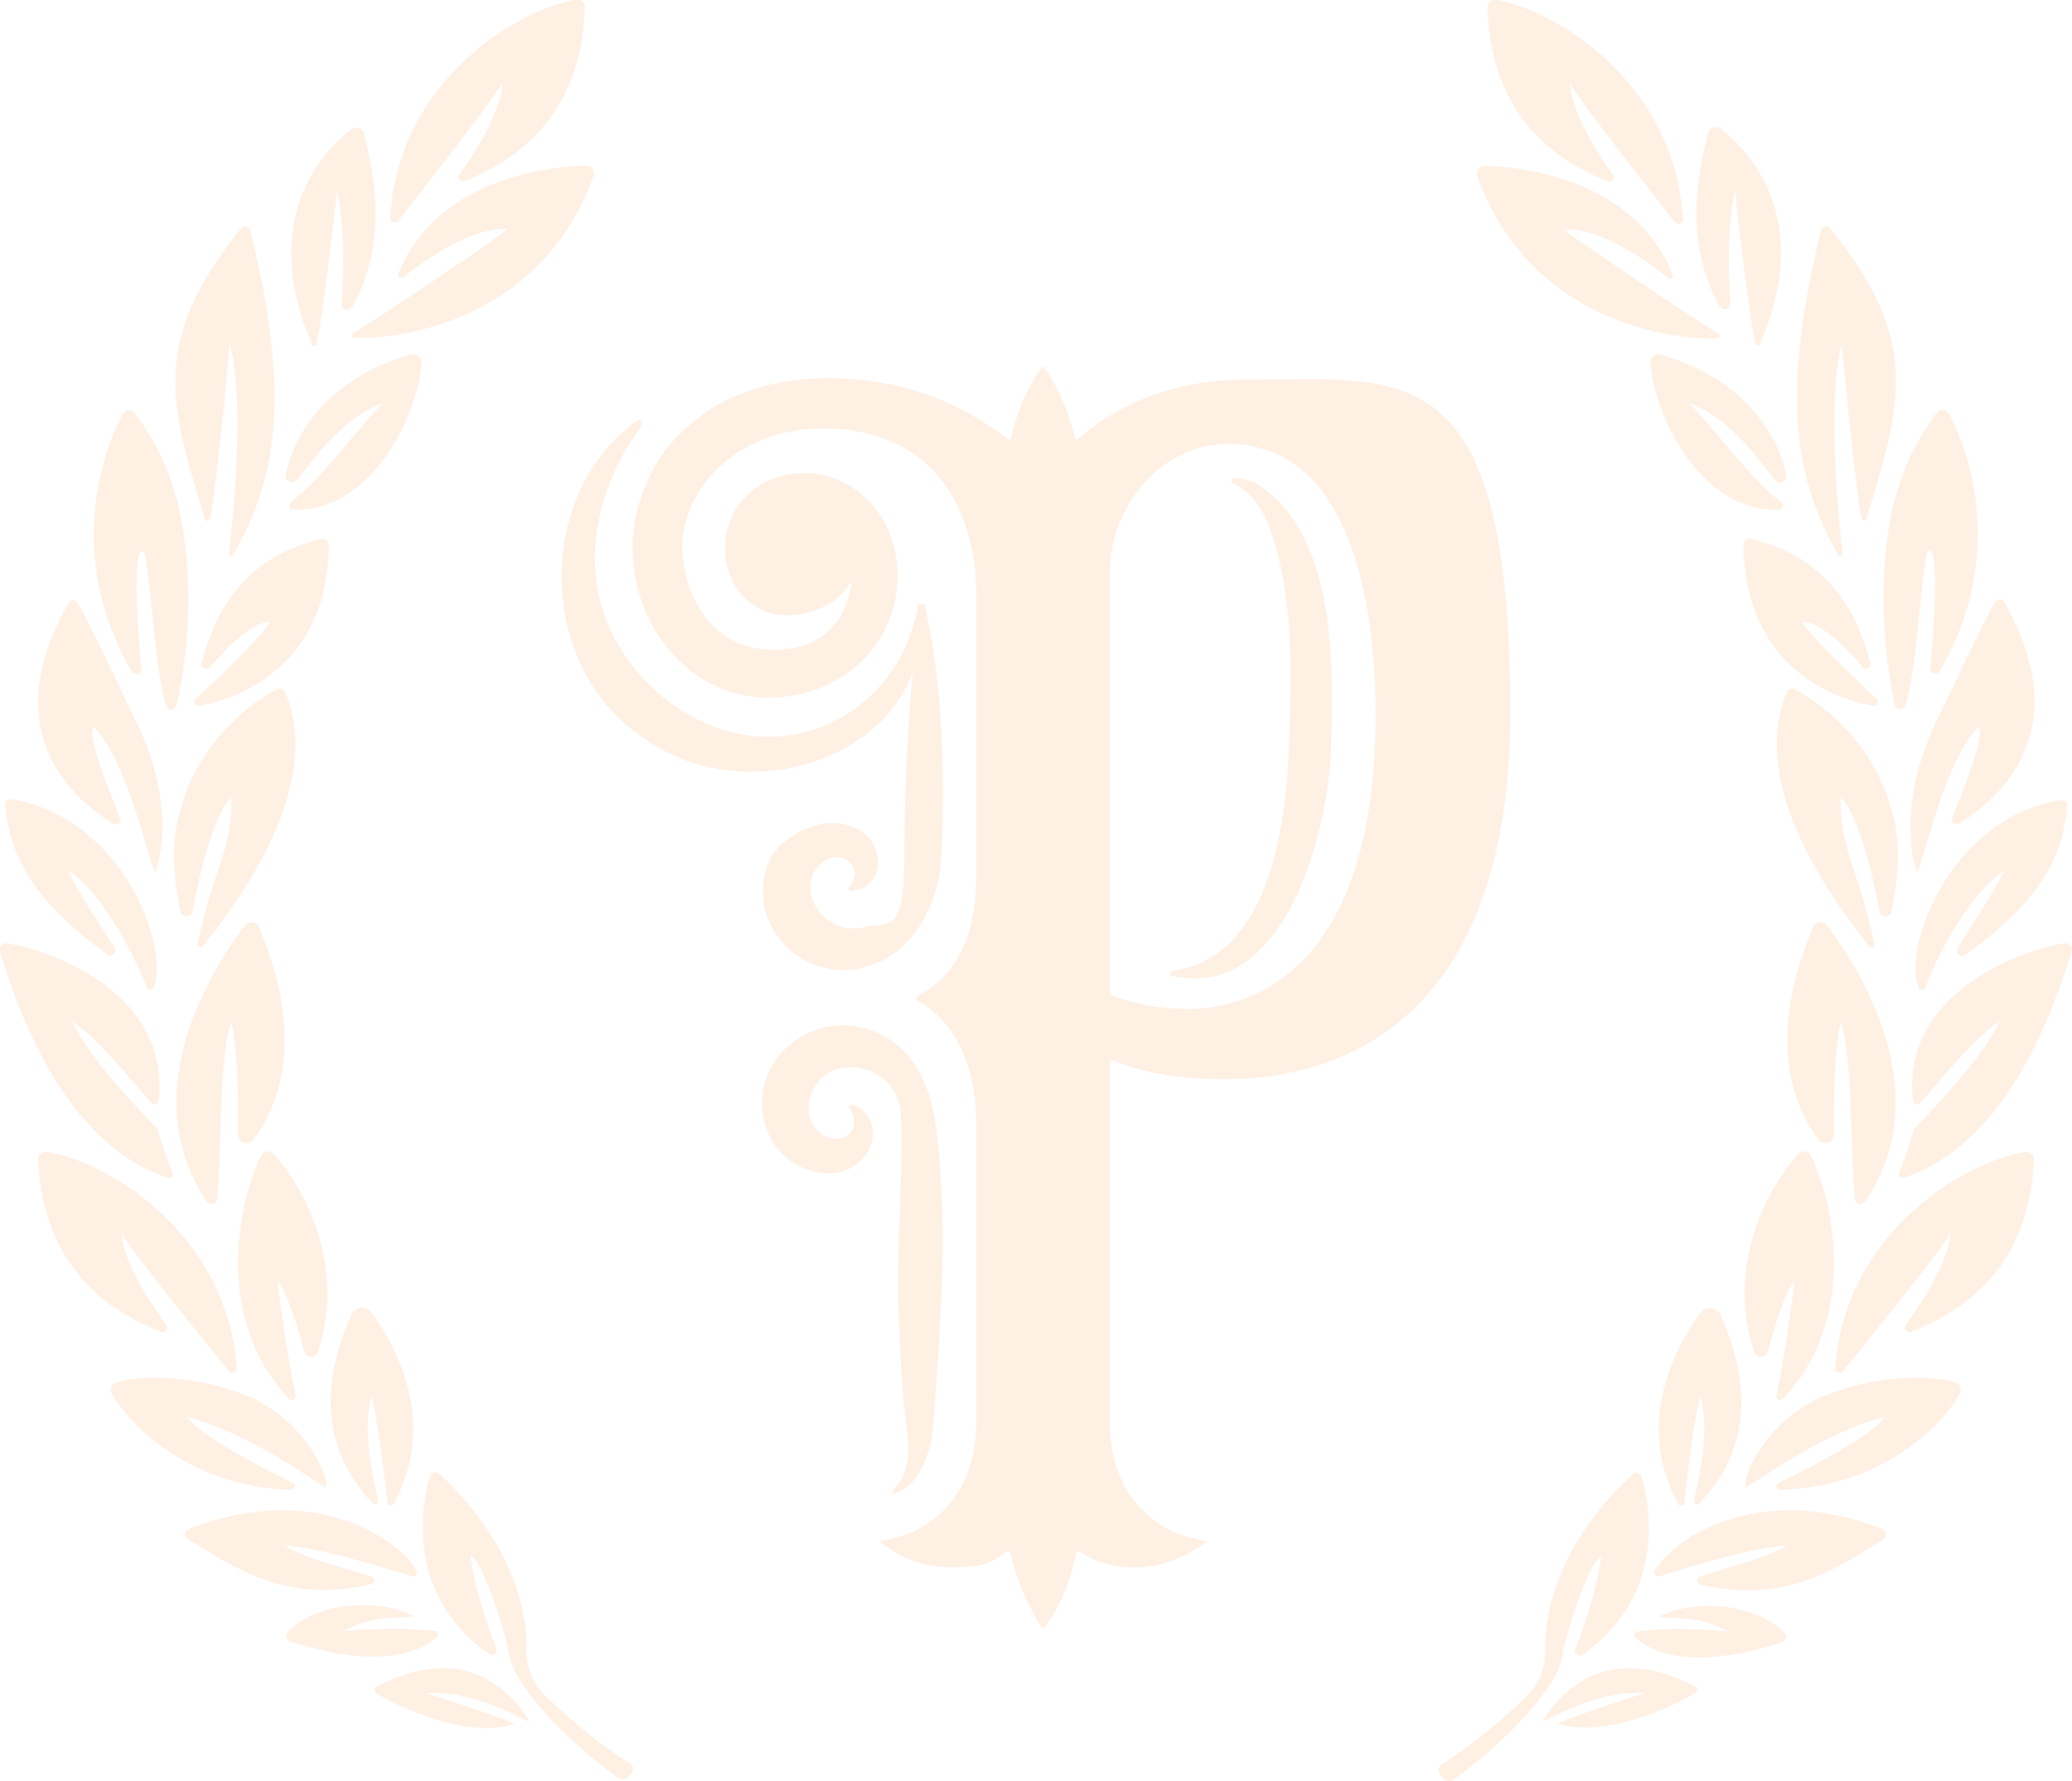
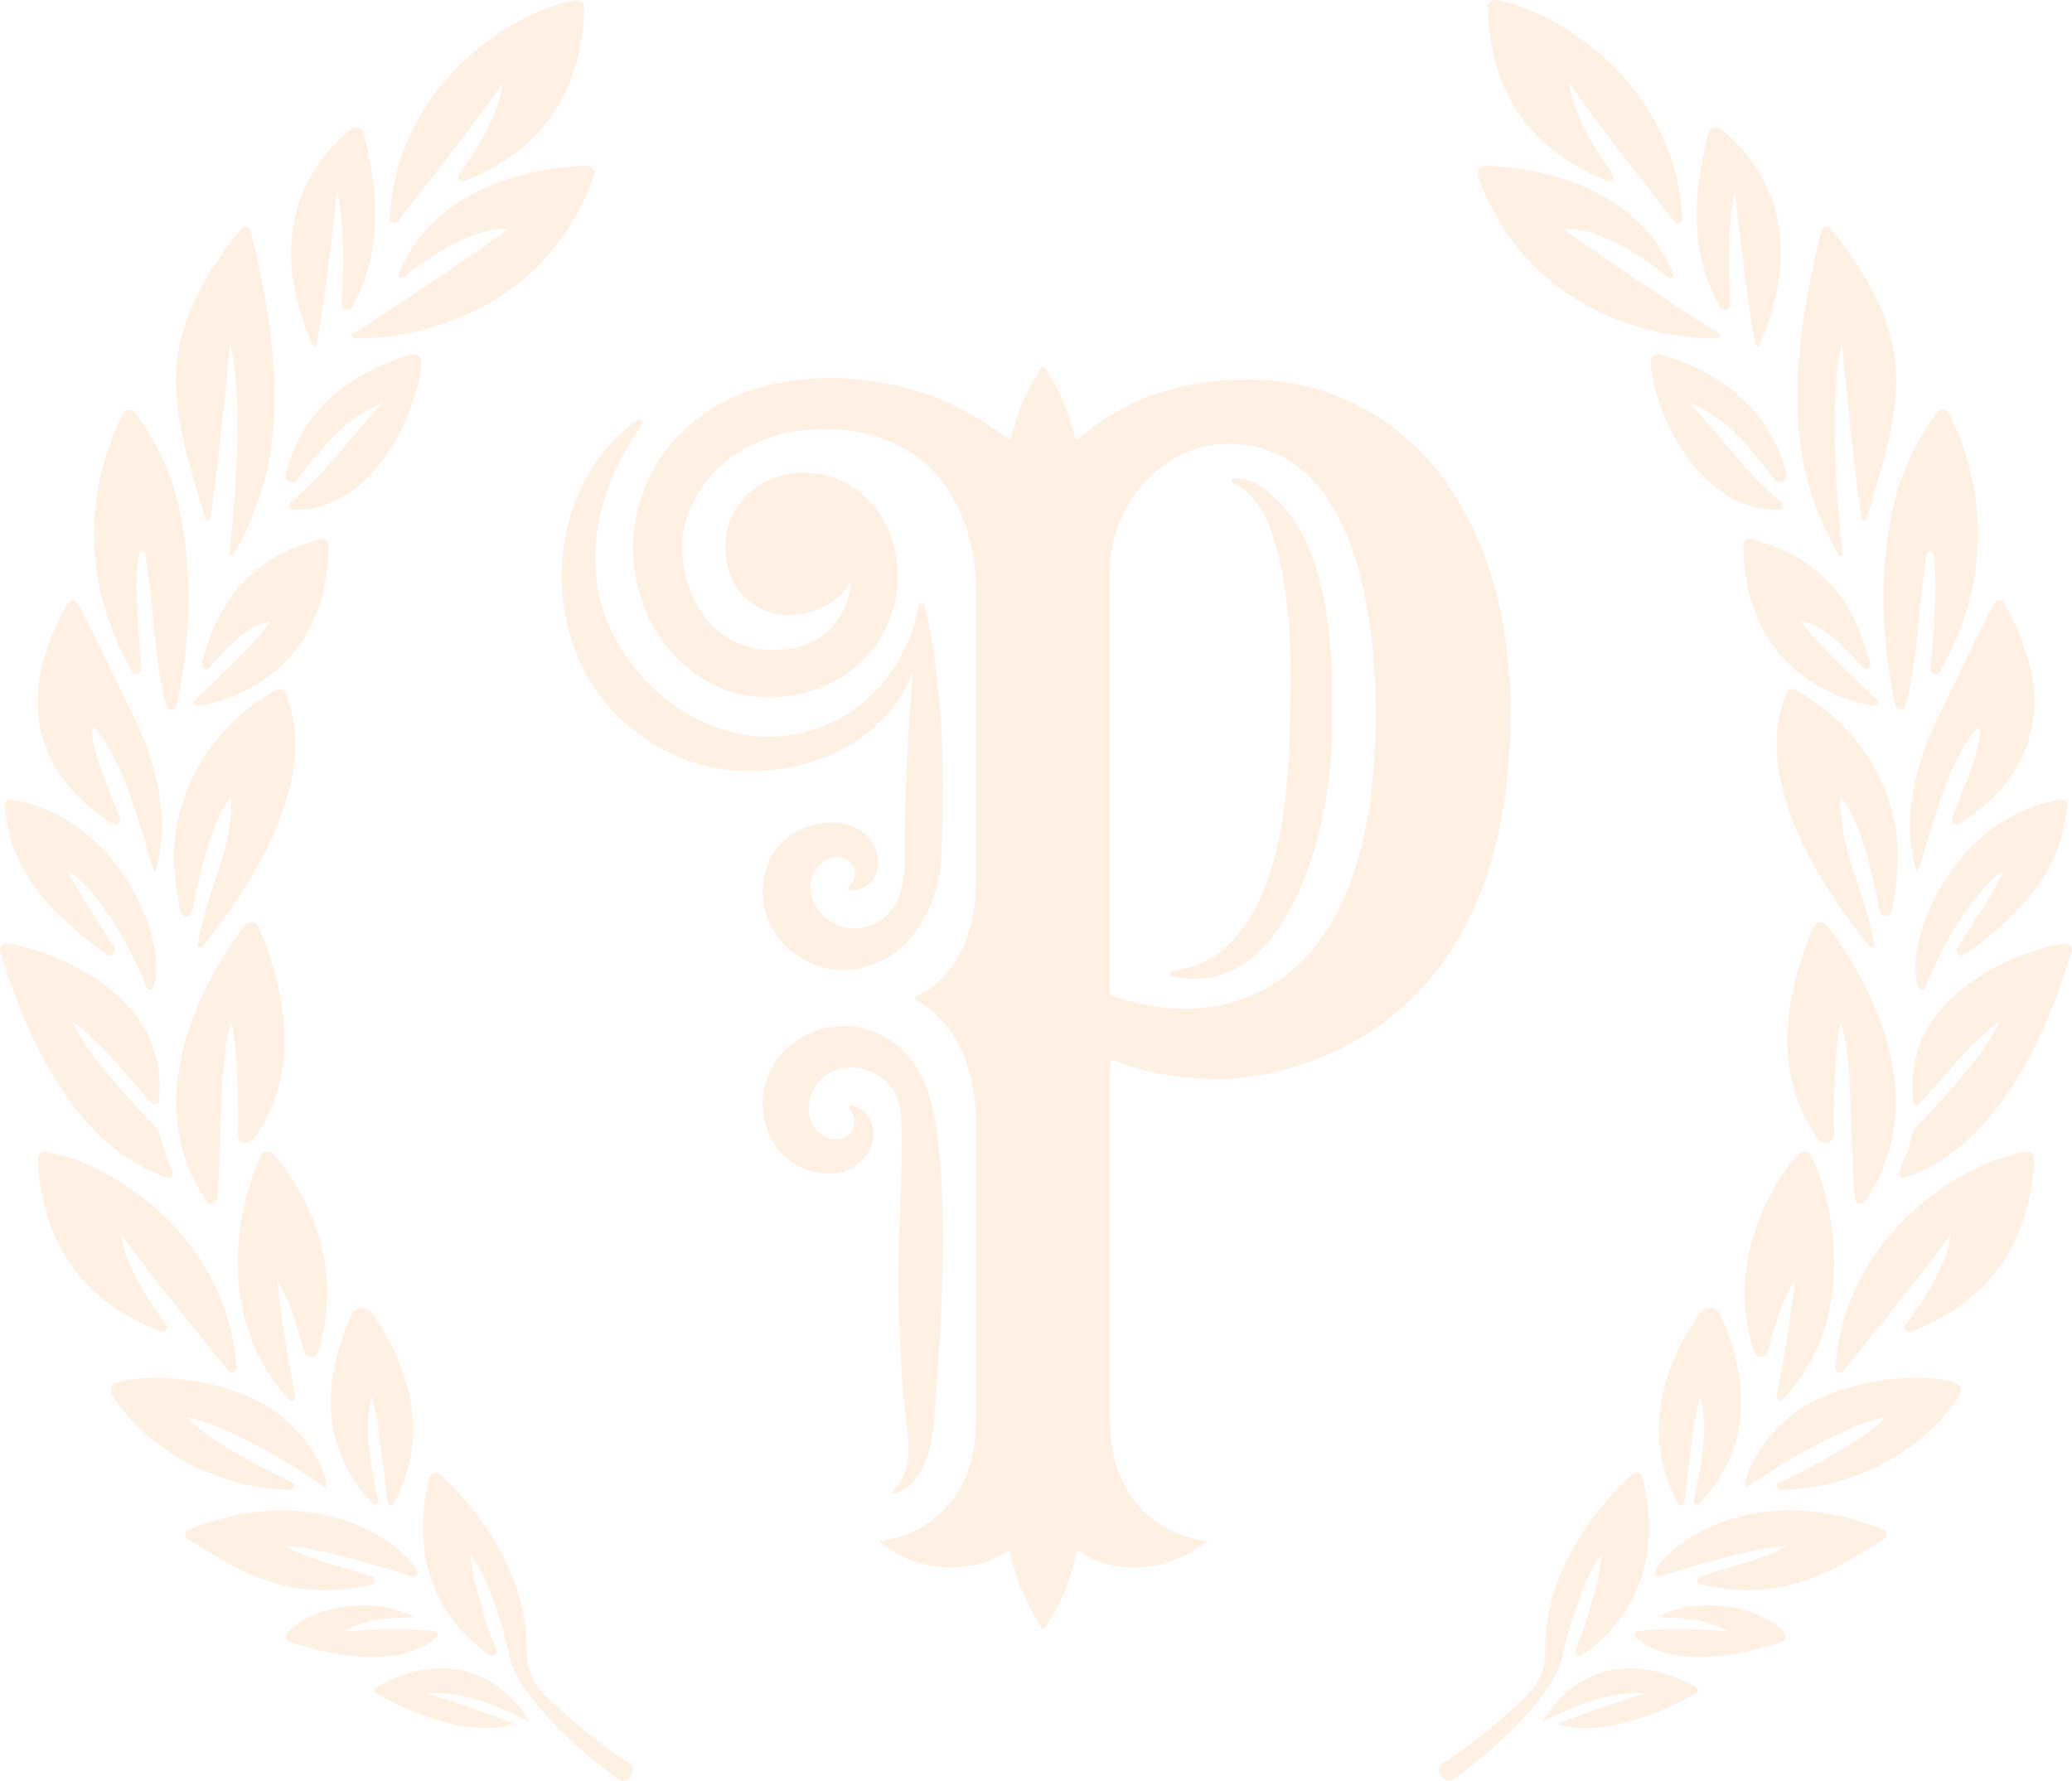
- <svg xmlns="http://www.w3.org/2000/svg" id="Layer_1" version="1.1" viewBox="0 0 529.3 454.9">
+ <svg xmlns="http://www.w3.org/2000/svg" id="Layer_1" data-name="Layer 1" viewBox="0 0 529.27 454.88">
  <defs>
    <style>
-       .st0 {
+       .cls-1 {
        fill: #fff0e4;
      }
    </style>
  </defs>
-   <path class="st0" d="M233.2,171.5c-1.3,13.6-2.2,30.6-2.2,49s-4.8,15.1-9.9,16.3c-11.8,3-19.5-12.2-9.6-17.3,3.9-2,9.6,2.1,5.4,7.1-.3.3-.1.8.3,1,4.8-.2,7.3-3.8,7.1-7.8-.5-7-6.9-9.6-11.8-9.6s-14.3,4-16.5,11c-5.3,15.7,9.2,29.3,23.5,26.2.5-.1,1.1-.2,1.6-.4,14-3.7,18.7-19.1,19.2-26,1.3-19.5.7-46.7-4.2-66.7h-1.5c-2.3,14.7-12.3,27.4-26.5,32-5.8,1.9-12,2.5-18,1.4-13.8-2.4-25.5-11.4-32.4-23.4-10.2-17.5-5.9-38.7,5.8-55,1.1-1.5.3-2.6-1.2-1.5-26,19-25.1,63.4,2.7,81.1,22.6,16.2,59.1,7.6,68.2-17.3Z" />
-   <path class="st0" d="M321.5,123.9c-1.8-1.2-4-1.7-6.2-1.8-.6-.1-1.1.9-.4,1.3,4.5,2.1,7.5,6.4,9.3,11,6.4,17.8,5.7,36.5,5.1,55.5-.8,23.1-5.7,54.9-29.8,58.1-.8,0-.8,1.1,0,1.3,28.1,6.6,40.4-35.8,40.6-61,.6-21.6.3-52.1-18.7-64.5Z" />
-   <path class="st0" d="M318.3,97c-20.7,0-34.5,7.7-43.1,15.3-.3,0-.4-.1-.6-.2-2.3-11-8-18.4-8-18.4h-.4s-5.4,6.9-7.9,18c-.1.7-.7.6-1.1.3-1.6-1.3-3.4-2.5-5.3-3.7-4.2-2.8-8.8-5.1-13.6-7-11.7-4.3-24.9-5.8-37-3.9-9,1.3-17.1,4.7-23.5,9.8-1.9,1.5-3.6,3.1-5.3,4.8-10.3,11.2-10.8,24.8-10.9,26.2-.4,11.3,3.7,22.2,11.1,29.8,6.4,6.6,14.6,10.2,23.2,10.2,21.1,0,33.4-15.5,33.4-30.9s-10.7-25.8-22.6-26.4c-12.5-.6-21.4,8.1-21.5,18.9v.2c0,5.9,2.8,14.3,12.4,16.8,4.9,1.3,15-.4,19.4-7.6.1-.2.4-.3.4,0-.3,3.7-3.1,15.1-16.2,16.6-.2,0-.5.1-.8,0-.8.1-1.7.2-2.5.2h-1c-6.4-.2-11.5-2.5-15.5-6.9-5.4-5.9-7.4-14.8-7.1-20.9.4-6.6,3.8-13.4,9.2-18.7,6-5.7,14.3-9.3,23.3-9.9,11.3-.8,21.4,2,28.6,7.8,5.5,4.5,9.7,11.1,12,19.2,1.3,4.6,2,9.5,2,14.6v72.8c0,21-10.2,28.1-14.9,30.3-.6.3-.7,1.1,0,1.4,4.7,2.5,14.5,10.4,14.9,30.4v77.1c0,24.3-18.8,29.2-19.6,29.4l-5.2,1.2,4.4,3c.3.1,5.5,3.6,14.2,3.6s10-1.3,13.9-4c.4-.3.8,0,1,.4,2.4,10.3,7,17.4,8.1,19.1.2.2.4.2.6,0,1.2-1.6,6-8.4,8.1-19.1.1-.4.6-.6,1-.4,4.1,2.8,9,4.2,14.7,4,5.5-.1,10.8-2,15.4-5l2.4-1.6-5.2-1.2c-.8-.2-19.7-5.1-19.7-29.4v-91.7c0-.5.4-.8.8-.6,5,2.1,13.9,4.8,27.7,4.8s73.8-1.1,73.8-93.6-27.2-85.1-67.5-85.1ZM302.8,257.7c-2.1,0-4.2-.1-6.2-.4-1,0-2-.3-2.9-.4-1.6-.3-3-.6-4.2-.9-.8-.1-1.4-.4-2.1-.5-.6-.2-1.3-.4-1.8-.6-.5-.2-1-.4-1.4-.5-.4-.1-.7-.5-.7-.9v-107c0-17.9,13.8-33.1,30.1-33.1,34.2,0,37.8,48.2,37.8,69,0,68-34,75.4-48.6,75.4Z" />
-   <path class="st0" d="M217.7,282.3c-.8-.2-1,.5-.7.9,2,2.6,1.4,5.6-.6,6.9-1.9,1.3-4.8.8-6.3-.2-4.2-2.8-4.3-8-2.1-12,5.1-9.3,21.1-5.8,22.1,6.4.9,11.9-1.3,34.8-.5,52.5.3,7.6.8,18.5,1.8,26.1.8,6.2,1.7,13.3-3.4,17.8-.3.3,0,1.1.6.8,7.1-2.4,9.4-11.6,9.9-18.6.6-7.6,1.4-18.6,1.7-26.2.8-15.1,1-25.2-.2-40.3-.8-10.3-2.2-26-15.3-32.3-16-7.8-34.9,6.6-28.9,24.3,3.6,11.3,20.6,16.3,26.4,4.9,2.1-4.4,0-9.9-4.6-11.1Z" />
-   <path class="st0" d="M490.2,252.5c.3.6,1.4.5,1.6-.1,3.4-9.3,11.9-24.7,20-29.8-2.3,5.5-9,14.8-11.8,19.8-.6,1,.8,2.4,1.9,1.6,23-16.2,25.2-29,26.2-38.2,0-.9-.8-1.6-1.8-1.4-28.6,4.7-40.7,38.8-36,48.2Z" />
-   <path class="st0" d="M488.1,214.8c.3,3.4.9,6.1,1.6,8,1.7-2.2,6.8-28.1,15.7-37.1,1.9,2-3.9,16.3-6.7,23.2-.4,1.1.8,2.1,1.9,1.4,8.8-5.6,30.7-22.4,11.4-56.5-.5-.9-1.8-.9-2.3,0-3.6,6.1-11.5,23.3-14.2,28.7-7.1,14.2-7.9,25.4-7.3,32.2Z" />
-   <path class="st0" d="M484.1,180.2c.3,1.3,2.3,1.4,2.7,0,3.1-11.5,3.3-27,5.4-38.9,2.8-4.1,2.5,13.1.9,29.5,0,1.3,1.7,1.9,2.4.7,17.8-30.5,6.6-58.1,2.3-65.9-.6-1.1-2.2-1.2-3-.2-5.6,7.5-9.9,16.3-11.9,27.3-3.2,17.3-1.5,35.6,1.2,47.5Z" />
-   <path class="st0" d="M473.9,306.4c.2,1.3,1.9,1.6,2.6.5,19.3-28.3-2.7-61.3-9.9-70.6-.9-1.2-2.8-.9-3.4.5-4,9.4-13.3,34.3,1.3,54.3,1.2,1.7,4,.9,4-1.2-.1-8,0-21.7,1.7-28.7,3.2,7.8,2.4,35.4,3.7,45.2Z" />
-   <path class="st0" d="M455.4,357.4c20.7-21.7,11.8-53.5,7.1-62.3-.6-1.1-2.2-1.3-3-.4-5.3,5.6-19.5,26.1-11.4,50.7.6,1.6,3,1.6,3.5-.1,1.5-5.6,3.7-13.6,6.7-18.1-.2,5.1-3,21.8-4.5,29.4-.2.9,1,1.4,1.6.8Z" />
-   <path class="st0" d="M434.1,384.1c15.4-16.1,11.4-34.8,5.4-48.2-.9-2-3.8-2.3-5.1-.5-5.9,8-17.2,27.8-5.7,48.8.4.7,1.5.5,1.6-.3.7-6.6,2.8-24.1,4.1-27.1,2.4,8.1-.3,20.9-1.7,26.6-.2.8.8,1.3,1.4.7Z" />
-   <path class="st0" d="M424.3,90.5c-1.4-.4-2.7.7-2.7,2.2,1,13.9,13.2,38.3,32.8,37.5,1,0,1.4-1.3.6-1.9-8.6-6.9-14.4-15.6-23.6-25.5,10.2,4.2,15.9,12.1,22,19.8,1.1,1.4,3.3.3,2.9-1.4-2.9-12.7-12.9-25-32-30.6Z" />
-   <path class="st0" d="M475.7,170.5c.8.9,2.3.2,2.1-1-6.4-25.7-23.9-30-30.3-31.8-1-.3-2.1.5-2.1,1.5.3,32.3,24.8,39.8,33.2,41.1.9.2,1.5-1,.9-1.6-4.6-4.4-16.2-15.2-19.2-19.9,4.6.2,10.4,5.6,15.5,11.7Z" />
-   <path class="st0" d="M484.3,211.8c-3.8-22.2-20.6-32.9-25.7-35.7-.8-.4-1.8,0-2.2.8-9.9,24,12,53.3,21.1,64.9.5.6,1.4.1,1.3-.6-3.4-17.6-8.9-23.7-8.6-37.7,4.7,5.5,7.9,18.3,9.9,29.3.3,1.7,2.8,1.7,3.1,0,1.6-7.7,2.1-14.7,1.1-21Z" />
-   <path class="st0" d="M470.7,141.5c-1.5-12.9-3.8-40-.2-53.7,0,0,2.8,31,4.9,44.1.2,1.3,1.1,1.3,1.3.9,8.9-29.4,14.4-45.4-9.2-74.5-.7-.8-2.1-.5-2.3.5-9.7,39.6-7.7,62.1,4.4,83,.3.5,1.1.3,1-.3Z" />
-   <path class="st0" d="M442,77.8c-.4-7.6-.9-19.5,1.2-29.1,1,9.4,3.7,32.4,5.3,39.3.1.5.8.5,1,0,14.2-32.5-3-49.6-9.9-55.1-1.2-.9-2.9-.3-3.3,1.1-2.2,9.3-6.6,27.5,3.1,44.4.7,1.2,2.6.7,2.6-.7Z" />
-   <path class="st0" d="M410.5,46.3c1.2.5,2.2-.8,1.5-1.7-5.2-7.2-10.5-16.5-11-23.3,3.2,4.9,9,12.7,26.8,35.4.7.9,2.1.4,2.1-.7C427.9,20.7,396.9,2.4,382.2,0c-1.2-.2-2.3.7-2.2,1.9.8,29.7,19.8,39.9,30.5,44.4Z" />
-   <path class="st0" d="M438.7,86.4c.6,0,.8-.9.2-1.2-7.4-4.5-35.9-23.8-39.6-26.6,9.6-.6,21.9,8.4,26.8,12.4.6.5,1.5-.1,1.2-.9-9.7-24.2-38.2-27.5-48-27.7-1.4,0-2.4,1.4-1.9,2.7,14,38.5,52.2,41.9,61.2,41.3Z" />
-   <path class="st0" d="M399.2,422.7c0-.1,0-.2,0-.3h0c0,0,0,0,0-.1,1.7-7.8,6.3-21.9,9.8-25,0,2.8-2.6,14.4-6.6,24-.5,1.1.9,2.2,2,1.4,4.3-3.1,7.9-6.8,10.6-10.8,3.4-5.2,5.4-11,6-17.4.7-7.3-.6-13.7-1.6-17.2-.3-1-1.6-1.4-2.4-.6-5.7,5.1-22.6,22.5-22.3,45.1,0,4.2-1.4,8.3-4.5,11.3-7.7,7.5-14.5,12.9-21.8,17.6-1,.6-1.2,1.9-.5,2.8l.6.7c.7.9,2,1.1,2.9.4,14.3-10.5,25.5-22.9,27.6-30.6,0-.4.2-.8.2-1.1Z" />
-   <path class="st0" d="M433.1,430.9c-4.6-2.4-9-4-13.2-4.5-4.1-.5-8-.1-11.7,1.1-2.9,1.1-5.6,2.7-8.1,4.9-3.4,3-5.3,6.1-6,7.3,1,.2,13.4-8.1,26.2-7.2,0,0-15.8,4.9-22.4,7.8,12.1,4,30-4.6,35.2-7.8.7-.4.6-1.4,0-1.7Z" />
-   <path class="st0" d="M423.5,413c2.2.7,10.5-.6,18,3.8-9.2-.9-17.3-.9-23.2,0-.8.1-1.1,1-.5,1.6,3.7,3.4,14,8.7,37.3,1.2,1-.3,1.5-1.6.8-2.4-5.9-6.7-21.9-9.5-32.3-4.1Z" />
-   <path class="st0" d="M481.1,390.7c-33.2-13.2-55,3.8-58.4,10.7-.4.8.4,1.6,1.2,1.3,5.7-1.8,24.9-7.8,32.6-7.8-6,3.5-14.9,5.3-22.2,7.9-1,.3-.9,1.8.1,2,22.1,5.3,35.7-4.8,46.8-11.6,1-.6.9-2-.2-2.4Z" />
-   <path class="st0" d="M499.1,353c-10.3-2.5-24.2-.3-34,4-14.9,6.6-20.8,22.3-18.9,22.9.5,0,19.7-14.2,35.3-17.9-4.3,5.5-19.9,13.3-27.1,16.8-1,.5-.6,1.8.5,1.8,26.2-.7,41.7-17,45.7-24.5.7-1.3,0-2.8-1.5-3.1Z" />
-   <path class="st0" d="M517.4,294.3c-14.8,2.2-46.1,20.1-48.6,55.2,0,1.1,1.4,1.6,2.1.7,18.2-22.5,24.1-30.2,27.4-35-.7,6.8-6.1,16-11.5,23.2-.7,1,.3,2.2,1.5,1.8,10.7-4.3,30-14.3,31.3-44,0-1.2-1-2.1-2.2-1.9Z" />
-   <path class="st0" d="M527.3,241c-9.9,1.4-41.9,12.3-38.6,40.3.1.9,1.2,1.2,1.8.5,4.7-5.2,13.5-16.5,20.3-20.9-3.5,7.8-13.6,18.9-21.4,27.1-.5.5-.7,1.1-.9,1.7-1.2,4.8-2.3,6.9-3.4,9.9-.3.7.5,1.5,1.2,1.3,27.2-8.9,38.8-44.8,42.9-57.8.4-1.2-.6-2.3-1.9-2.1Z" />
-   <path class="st0" d="M27.4,243.9c1.1.8,2.5-.5,1.9-1.6-2.9-5-9.5-14.2-11.8-19.8,8.1,5.1,16.5,20.5,20,29.8.2.6,1.3.7,1.6.1,4.7-9.4-7.5-43.5-36-48.2-1-.2-1.9.6-1.8,1.4,1.1,9.1,3.3,22,26.2,38.2Z" />
-   <path class="st0" d="M28.8,210.4c1,.7,2.3-.3,1.9-1.4-2.8-7-8.7-21.2-6.7-23.2,8.9,9,14,34.9,15.7,37.1.6-1.9,1.3-4.6,1.6-8,.6-6.9-.1-18-7.3-32.2-2.7-5.4-10.6-22.6-14.2-28.7-.5-.9-1.8-.9-2.3,0-19.4,34.1,2.6,50.9,11.4,56.5Z" />
-   <path class="st0" d="M36.1,170.9c-1.6-16.4-1.9-33.6.9-29.5,2.1,12,2.3,27.5,5.4,38.9.4,1.3,2.3,1.3,2.7,0,2.8-12,4.5-30.2,1.2-47.5-2-11-6.3-19.8-11.9-27.3-.8-1-2.4-.9-3,.2-4.3,7.8-15.5,35.5,2.3,65.9.7,1.2,2.5.6,2.4-.7Z" />
-   <path class="st0" d="M64.8,291.1c14.6-20,5.3-44.9,1.3-54.3-.6-1.4-2.5-1.6-3.4-.5-7.2,9.2-29.2,42.2-9.9,70.6.8,1.1,2.5.8,2.6-.5,1.3-9.8.4-37.4,3.7-45.2,1.7,6.9,1.8,20.7,1.7,28.7,0,2.1,2.8,2.9,4,1.2Z" />
-   <path class="st0" d="M81.2,345.4c8.1-24.5-6.1-45.1-11.4-50.7-.9-.9-2.5-.7-3,.4-4.7,8.7-13.6,40.6,7.1,62.3.6.7,1.8.1,1.6-.8-1.5-7.6-4.3-24.3-4.5-29.4,3,4.6,5.3,12.5,6.7,18.1.5,1.7,2.9,1.8,3.5.1Z" />
-   <path class="st0" d="M99,383.8c.1.8,1.2,1,1.6.3,11.5-21,.2-40.7-5.7-48.8-1.3-1.8-4.2-1.5-5.1.5-6,13.4-10,32.1,5.4,48.2.6.6,1.6.1,1.4-.7-1.4-5.7-4.1-18.5-1.7-26.6,1.2,3,3.3,20.5,4.1,27.1Z" />
-   <path class="st0" d="M75.9,122.6c6.1-7.7,11.8-15.6,22-19.8-9.2,9.9-15,18.6-23.6,25.5-.8.7-.4,1.9.6,1.9,19.6.8,31.8-23.6,32.8-37.5,0-1.4-1.3-2.5-2.7-2.2-19.2,5.6-29.1,17.9-32,30.6-.4,1.7,1.8,2.8,2.9,1.4Z" />
-   <path class="st0" d="M81.8,137.7c-6.5,1.9-23.9,6.1-30.3,31.8-.3,1.1,1.3,1.9,2.1,1,5.2-6.1,11-11.6,15.5-11.7-3,4.7-14.6,15.6-19.2,19.9-.7.6,0,1.8.9,1.6,8.4-1.4,32.9-8.9,33.2-41.1,0-1-1.1-1.8-2.1-1.5Z" />
-   <path class="st0" d="M51.8,241.8c9.2-11.6,31.1-40.9,21.1-64.9-.3-.8-1.4-1.2-2.2-.8-5.2,2.7-22,13.5-25.7,35.7-1.1,6.2-.5,13.3,1.1,21,.3,1.7,2.8,1.7,3.1,0,2-11,5.2-23.7,9.9-29.3.3,14-5.2,20.1-8.6,37.7-.1.7.8,1.1,1.3.6Z" />
-   <path class="st0" d="M53.8,131.9c2.2-13.1,4.9-44.1,4.9-44.1,3.7,13.7,1.3,40.8-.2,53.7,0,.6.7.8,1,.3,12.2-20.8,14.2-43.4,4.4-83-.2-1-1.6-1.3-2.3-.5-23.5,29.1-18.1,45.1-9.2,74.5.1.4,1,.5,1.3-.9Z" />
-   <path class="st0" d="M80.8,88c1.6-6.9,4.3-29.9,5.3-39.3,2.1,9.6,1.6,21.5,1.2,29.1,0,1.4,1.8,1.9,2.6.7,9.7-16.9,5.3-35.1,3.1-44.4-.3-1.4-2.1-2-3.3-1.1-6.9,5.5-24,22.6-9.9,55.1.2.5.9.4,1,0Z" />
-   <path class="st0" d="M101.6,56.6c17.8-22.7,23.5-30.5,26.8-35.4-.5,6.9-5.8,16.1-11,23.3-.7,1,.4,2.2,1.5,1.7,10.6-4.4,29.7-14.7,30.5-44.4,0-1.2-1-2.1-2.2-1.9-14.7,2.4-45.7,20.7-47.5,55.8,0,1.1,1.4,1.6,2.1.7Z" />
-   <path class="st0" d="M101.8,70c-.3.7.6,1.3,1.2.9,4.9-4,17.2-13,26.8-12.4-3.6,2.9-32.1,22.2-39.6,26.6-.5.3-.4,1.2.2,1.2,9,.5,47.3-2.8,61.2-41.3.5-1.3-.5-2.7-1.9-2.7-9.8.2-38.3,3.5-48,27.7Z" />
-   <path class="st0" d="M160.8,450.5c-7.3-4.8-14.1-10.1-21.8-17.6-3.1-3-4.5-7.1-4.5-11.3.3-22.6-16.6-40-22.3-45.1-.8-.7-2.1-.4-2.4.6-1,3.5-2.3,9.9-1.6,17.2.6,6.4,2.6,12.3,6,17.4,2.7,4.1,6.2,7.7,10.6,10.8,1,.8,2.4-.2,2-1.4-4-9.6-6.6-21.2-6.6-24,3.5,3.1,8.1,17.2,9.8,25,0,0,0,0,0,0h0c0,.1,0,.2,0,.3,0,.4.1.7.2,1.1,2.1,7.8,13.3,20.2,27.6,30.6.9.7,2.2.5,2.9-.4l.6-.7c.7-.9.4-2.2-.5-2.8Z" />
-   <path class="st0" d="M135.2,439.7c-.7-1.2-2.6-4.4-6-7.3-2.5-2.2-5.2-3.8-8.1-4.9-3.6-1.3-7.6-1.7-11.7-1.1-4.2.6-8.6,2.1-13.2,4.5-.7.3-.7,1.3,0,1.7,5.2,3.2,23.1,11.9,35.2,7.8-6.5-2.9-22.4-7.8-22.4-7.8,12.8-.9,25.3,7.3,26.2,7.2Z" />
-   <path class="st0" d="M111,416.7c-5.9-.8-14-.8-23.2,0,7.5-4.4,15.8-3.2,18-3.8-10.4-5.4-26.4-2.7-32.3,4.1-.7.8-.3,2.1.8,2.4,23.3,7.5,33.6,2.2,37.3-1.2.6-.5.3-1.5-.5-1.6Z" />
-   <path class="st0" d="M94.8,404.8c1.1-.3,1.2-1.7.1-2-7.3-2.5-16.3-4.4-22.2-7.9,7.7,0,26.9,6.1,32.6,7.8.8.2,1.6-.6,1.2-1.3-3.4-6.9-25.2-23.9-58.4-10.7-1.1.4-1.1,1.9-.2,2.4,11.2,6.8,24.7,16.9,46.8,11.6Z" />
-   <path class="st0" d="M74.8,378.8c-7.2-3.5-22.7-11.3-27.1-16.8,15.6,3.7,34.7,17.8,35.3,17.9,1.9-.6-4-16.2-18.9-22.9-9.8-4.3-23.7-6.5-34-4-1.5.3-2.2,1.9-1.5,3.1,4.1,7.4,19.6,23.8,45.7,24.5,1,0,1.4-1.3.5-1.8Z" />
-   <path class="st0" d="M42.5,338.4c-5.4-7.1-10.8-16.3-11.5-23.2,3.3,4.8,9.2,12.6,27.4,35,.7.9,2.1.4,2.1-.7-2.6-35.1-33.9-53.1-48.6-55.2-1.2-.2-2.2.7-2.2,1.9,1.4,29.6,20.6,39.7,31.3,44,1.2.5,2.2-.8,1.5-1.8Z" />
-   <path class="st0" d="M42.9,300.9c.8.3,1.5-.5,1.2-1.3-1.1-3-2.2-5.1-3.4-9.9-.2-.6-.4-1.2-.9-1.7-7.8-8.2-17.9-19.2-21.4-27.1,6.8,4.4,15.6,15.7,20.3,20.9.6.7,1.7.3,1.8-.5,3.3-28-28.7-38.9-38.6-40.3-1.3-.2-2.3.9-1.9,2.1,4,13,15.6,48.9,42.9,57.8Z" />
+   <path class="cls-1" d="M233.24,171.47c-1.25,13.6-2.2,30.56-2.2,49,0,10.61-4.84,15.12-9.93,16.28-11.77,2.97-19.5-12.21-9.58-17.3,3.93-2.02,9.59,2.13,5.35,7.13-.27.31-.11.83.32.97,4.84-.23,7.33-3.75,7.05-7.78-.49-7.02-6.94-9.65-11.77-9.65-6.7,0-14.28,3.98-16.54,11.05-5.34,15.71,9.22,29.3,23.54,26.21.55-.12,1.09-.24,1.64-.42,13.95-3.7,18.72-19.11,19.17-25.97,1.29-19.55.74-46.72-4.16-66.73l-1.5.07c-2.34,14.59-12.29,27.31-26.45,31.93-5.81,1.9-12.01,2.49-17.99,1.42-13.77-2.43-25.48-11.41-32.4-23.42-10.21-17.53-5.91-38.66,5.76-55.05,1.09-1.53.26-2.57-1.21-1.49-26.01,19-25.12,63.37,2.67,81.05,22.63,16.2,59.05,7.61,68.25-17.29Z" />
+   <path class="cls-1" d="M321.5,123.91c-1.84-1.2-4.03-1.7-6.15-1.77-.64-.14-1.13.92-.35,1.27,4.53,2.12,7.5,6.36,9.26,11.03,6.36,17.82,5.66,36.49,5.09,55.52-.85,23.06-5.66,54.88-29.77,58.06-.85.07-.78,1.13,0,1.34,28.15,6.65,40.38-35.78,40.59-60.96.56-21.64.28-52.05-18.67-64.5Z" />
+   <path class="cls-1" d="M318.32,96.96c-20.65,0-34.51,7.71-43.07,15.35-.28-.07-.35-.14-.64-.21-2.26-10.96-7.99-18.39-7.99-18.39h-.35s-5.38,6.86-7.92,18.03c-.14.71-.71.64-1.06.28-1.63-1.34-3.39-2.55-5.3-3.75-4.17-2.76-8.77-5.09-13.58-7-11.74-4.31-24.89-5.8-36.99-3.89-8.98,1.27-17.11,4.67-23.55,9.76-1.91,1.48-3.61,3.11-5.3,4.81-10.26,11.25-10.82,24.75-10.89,26.24-.35,11.32,3.68,22.21,11.1,29.77,6.37,6.58,14.57,10.18,23.2,10.18,21.08,0,33.38-15.49,33.38-30.91s-10.68-25.81-22.63-26.45c-12.52-.57-21.36,8.06-21.5,18.88v.21c.07,5.94,2.76,14.28,12.38,16.83,4.88,1.34,14.99-.35,19.38-7.57.14-.21.35-.28.35,0-.28,3.75-3.11,15.06-16.2,16.62-.21.07-.49.14-.78.07-.85.14-1.7.21-2.55.21h-.99c-6.37-.21-11.46-2.47-15.49-6.86-5.37-5.87-7.42-14.78-7.07-20.86.42-6.65,3.82-13.44,9.19-18.67,6.01-5.73,14.29-9.27,23.34-9.9,11.32-.78,21.36,1.98,28.57,7.78,5.52,4.53,9.69,11.1,12.02,19.17,1.27,4.6,1.98,9.55,1.98,14.57v72.77c0,21-10.18,28.08-14.92,30.27-.64.28-.71,1.13-.07,1.41,4.67,2.48,14.5,10.4,14.92,30.41v77.09c0,24.33-18.81,29.21-19.59,29.42l-5.16,1.2,4.39,2.97c.28.14,5.52,3.61,14.22,3.61,5.3,0,10.04-1.34,13.86-4.03.35-.28.85-.07.99.42,2.41,10.32,7,17.4,8.13,19.09.21.21.42.21.64,0,1.2-1.63,6.01-8.42,8.13-19.09.14-.42.64-.64.99-.42,4.1,2.83,8.98,4.17,14.71,4.03,5.52-.14,10.82-1.98,15.42-5.02l2.41-1.56-5.16-1.2c-.78-.21-19.66-5.09-19.66-29.42v-91.73c0-.5.42-.78.85-.64,4.95,2.12,13.93,4.81,27.65,4.81,2.97,0,73.76-1.13,73.76-93.64,0-50.92-27.16-85.08-67.54-85.08ZM302.83,257.71c-2.12,0-4.24-.14-6.22-.42-.99-.07-1.98-.28-2.9-.42-1.56-.28-2.97-.57-4.24-.92-.78-.14-1.41-.35-2.05-.5-.64-.21-1.27-.42-1.84-.57-.5-.21-.99-.35-1.42-.49-.42-.14-.71-.49-.71-.92v-107c0-17.89,13.79-33.1,30.13-33.1,34.16,0,37.83,48.16,37.83,68.95,0,68.03-34.02,75.39-48.58,75.39Z" />
+   <path class="cls-1" d="M217.73,282.34c-.76-.25-1.02.54-.72.92,1.96,2.59,1.39,5.56-.58,6.94-1.86,1.3-4.82.79-6.29-.2-4.18-2.8-4.34-7.97-2.14-12,5.07-9.28,21.14-5.82,22.12,6.43.94,11.86-1.31,34.82-.46,52.48.3,7.58.8,18.52,1.76,26.1.78,6.16,1.7,13.25-3.37,17.78-.31.33-.03,1.05.62.82,7.12-2.37,9.36-11.64,9.92-18.6.6-7.61,1.4-18.57,1.7-26.16.79-15.11,1.04-25.2-.18-40.28-.84-10.34-2.24-25.99-15.29-32.34-16.04-7.8-34.88,6.61-28.88,24.27,3.64,11.35,20.63,16.26,26.39,4.91,2.06-4.44.02-9.94-4.59-11.07Z" />
+   <path class="cls-1" d="M490.21,252.46c.34.59,1.38.5,1.6-.14,3.44-9.28,11.9-24.69,19.97-29.82-2.29,5.55-8.96,14.8-11.83,19.78-.59,1.05.79,2.36,1.88,1.58,22.96-16.22,25.18-29.04,26.24-38.18.08-.86-.79-1.58-1.83-1.42-28.58,4.67-40.71,38.76-36.05,48.19Z" />
+   <path class="cls-1" d="M488.09,214.85c.27,3.37.93,6.07,1.56,8.02,1.66-2.21,6.79-28.12,15.68-37.08,1.95,2.03-3.94,16.25-6.72,23.22-.42,1.1.85,2.09,1.89,1.43,8.81-5.6,30.74-22.36,11.39-56.47-.5-.89-1.81-.91-2.32-.03-3.55,6.1-11.48,23.27-14.2,28.7-7.13,14.2-7.91,25.35-7.28,32.22Z" />
+   <path class="cls-1" d="M484.14,180.24c.31,1.32,2.28,1.37,2.65.06,3.11-11.49,3.31-26.98,5.44-38.94,2.84-4.12,2.52,13.13.89,29.49-.1,1.33,1.74,1.88,2.4.7,17.77-30.46,6.6-58.07,2.28-65.92-.62-1.11-2.24-1.24-3-.22-5.63,7.54-9.89,16.27-11.9,27.3-3.21,17.33-1.55,35.55,1.25,47.52Z" />
+   <path class="cls-1" d="M473.86,306.38c.15,1.28,1.87,1.6,2.64.5,19.28-28.35-2.67-61.33-9.9-70.58-.9-1.15-2.81-.92-3.38.46-4.01,9.4-13.34,34.28,1.3,54.29,1.23,1.69,4.02.88,4-1.22-.11-8.01-.02-21.73,1.66-28.66,3.24,7.84,2.4,35.36,3.68,45.2Z" />
+   <path class="cls-1" d="M455.45,357.38c20.68-21.68,11.79-53.55,7.09-62.25-.58-1.08-2.15-1.28-3.04-.37-5.26,5.59-19.51,26.14-11.4,50.68.57,1.65,3.04,1.56,3.51-.14,1.46-5.62,3.73-13.57,6.74-18.13-.15,5.14-3.01,21.83-4.49,29.45-.2.88.96,1.45,1.59.76Z" />
+   <path class="cls-1" d="M434.05,384.08c15.42-16.1,11.36-34.81,5.4-48.23-.91-2.02-3.77-2.33-5.09-.52-5.9,8.04-17.15,27.79-5.7,48.79.41.7,1.5.5,1.6-.27.74-6.62,2.8-24.14,4.05-27.11,2.4,8.11-.33,20.93-1.71,26.64-.2.82.85,1.32,1.45.71Z" />
+   <path class="cls-1" d="M424.28,90.53c-1.37-.37-2.73.72-2.65,2.17,1.04,13.91,13.24,38.25,32.81,37.49.99-.03,1.43-1.25.63-1.91-8.62-6.85-14.41-15.63-23.62-25.49,10.15,4.18,15.91,12.11,21.97,19.82,1.12,1.37,3.3.28,2.9-1.44-2.95-12.75-12.87-25-32.03-30.64Z" />
+   <path class="cls-1" d="M475.71,170.54c.78.93,2.33.16,2.05-.98-6.39-25.73-23.88-29.95-30.34-31.85-1.03-.34-2.1.45-2.11,1.48.29,32.25,24.81,39.75,33.22,41.11.95.15,1.53-.97.85-1.61-4.65-4.35-16.25-15.21-19.23-19.91,4.58.16,10.36,5.65,15.55,11.75Z" />
+   <path class="cls-1" d="M484.29,211.82c-3.76-22.2-20.59-32.93-25.75-35.68-.8-.4-1.83-.04-2.18.76-9.93,24,11.96,53.33,21.13,64.93.46.56,1.43.14,1.29-.58-3.44-17.63-8.94-23.71-8.6-37.75,4.65,5.55,7.89,18.28,9.9,29.28.29,1.67,2.78,1.65,3.11,0,1.58-7.69,2.14-14.73,1.09-20.96Z" />
+   <path class="cls-1" d="M470.71,141.5c-1.45-12.85-3.83-39.96-.17-53.69,0,0,2.76,31,4.93,44.13.22,1.31,1.12,1.3,1.25.86,8.92-29.37,14.37-45.38-9.15-74.46-.66-.81-2.09-.52-2.3.5-9.72,39.55-7.72,62.13,4.44,82.96.29.47,1.06.27,1.01-.29Z" />
+   <path class="cls-1" d="M441.96,77.8c-.4-7.6-.87-19.52,1.2-29.09.95,9.44,3.73,32.42,5.29,39.32.13.48.81.52,1.01.06,14.15-32.49-2.97-49.56-9.87-55.11-1.16-.91-2.92-.3-3.26,1.11-2.22,9.27-6.62,27.52,3.08,44.41.7,1.19,2.63.68,2.55-.7Z" />
+   <path class="cls-1" d="M410.46,46.26c1.16.48,2.2-.78,1.51-1.75-5.22-7.19-10.52-16.46-11.04-23.31,3.23,4.86,8.97,12.67,26.75,35.36.66.87,2.14.38,2.08-.69C427.89,20.71,396.93,2.4,382.22.02c-1.19-.19-2.26.71-2.21,1.88.79,29.65,19.81,39.93,30.45,44.36Z" />
+   <path class="cls-1" d="M438.75,86.37c.64-.04.78-.87.24-1.21-7.44-4.46-35.93-23.76-39.56-26.64,9.6-.65,21.86,8.38,26.8,12.38.61.49,1.52-.11,1.22-.86-9.73-24.18-38.21-27.52-47.98-27.67-1.43,0-2.43,1.38-1.93,2.69,13.95,38.5,52.25,41.86,61.21,41.32Z" />
+   <path class="cls-1" d="M399.21,422.72c.02-.1.01-.17.03-.27v-.03s.03-.04.06-.07c1.71-7.82,6.33-21.94,9.84-25.01-.08,2.79-2.64,14.36-6.65,23.95-.48,1.13.91,2.15,1.95,1.38,4.34-3.15,7.89-6.76,10.57-10.83,3.38-5.16,5.38-11.01,6.02-17.45.7-7.28-.6-13.7-1.58-17.18-.29-1.03-1.62-1.38-2.44-.65-5.67,5.06-22.61,22.46-22.32,45.09.07,4.17-1.4,8.28-4.48,11.26-7.65,7.48-14.48,12.85-21.75,17.63-.96.63-1.2,1.88-.53,2.78l.56.75c.67.89,1.98,1.08,2.9.41,14.34-10.46,25.52-22.85,27.59-30.63.08-.41.18-.76.23-1.13Z" />
+   <path class="cls-1" d="M433.09,430.89c-4.56-2.44-8.99-3.95-13.16-4.5-4.1-.53-8.04-.14-11.68,1.15-2.91,1.06-5.65,2.69-8.14,4.86-3.36,2.95-5.33,6.12-6.01,7.32.96.17,13.41-8.06,26.23-7.16,0,0-15.84,4.91-22.35,7.85,12.06,4.05,29.96-4.65,35.17-7.81.68-.39.62-1.35-.05-1.7Z" />
+   <path class="cls-1" d="M423.5,412.97c2.21.68,10.47-.62,18,3.83-9.21-.92-17.3-.91-23.2-.1-.78.1-1.08,1.05-.52,1.57,3.72,3.42,14.03,8.74,37.3,1.2,1.03-.34,1.45-1.63.75-2.44-5.93-6.74-21.91-9.5-32.33-4.07Z" />
+   <path class="cls-1" d="M481.09,390.72c-33.2-13.21-55,3.79-58.35,10.69-.39.75.38,1.55,1.21,1.31,5.74-1.76,24.9-7.75,32.6-7.84-5.96,3.5-14.95,5.33-22.25,7.87-1.03.34-.95,1.76.13,2.02,22.15,5.25,35.67-4.83,46.85-11.6.96-.6.88-2.02-.19-2.45Z" />
+   <path class="cls-1" d="M499.1,353.02c-10.32-2.5-24.22-.33-33.98,4-14.9,6.62-20.78,22.29-18.91,22.87.54-.09,19.73-14.2,35.28-17.9-4.35,5.49-19.87,13.35-27.07,16.8-.97.46-.56,1.84.48,1.8,26.17-.68,41.67-17.03,45.73-24.46.7-1.25-.08-2.77-1.53-3.12Z" />
+   <path class="cls-1" d="M517.42,294.27c-14.76,2.19-46.07,20.12-48.63,55.25-.07,1.07,1.39,1.58,2.07.72,18.22-22.46,24.12-30.2,27.44-35.02-.65,6.85-6.13,16.05-11.49,23.17-.71.96.31,2.24,1.47,1.77,10.73-4.3,29.95-14.34,31.32-43.98.07-1.17-.98-2.08-2.18-1.91Z" />
+   <path class="cls-1" d="M527.28,241.02c-9.88,1.39-41.85,12.32-38.57,40.3.12.86,1.24,1.2,1.82.53,4.7-5.16,13.5-16.45,20.28-20.9-3.48,7.82-13.57,18.88-21.41,27.07-.45.49-.73,1.07-.9,1.67-1.21,4.84-2.33,6.9-3.4,9.94-.27.74.47,1.54,1.24,1.26,27.2-8.85,38.8-44.76,42.85-57.76.38-1.18-.65-2.29-1.91-2.12Z" />
+   <path class="cls-1" d="M27.42,243.87c1.1.77,2.48-.54,1.88-1.58-2.86-4.98-9.54-14.24-11.83-19.78,8.07,5.13,16.53,20.54,19.97,29.82.22.64,1.27.73,1.6.14,4.66-9.43-7.47-43.52-36.05-48.19-1.04-.16-1.91.55-1.83,1.42,1.06,9.14,3.28,21.96,26.24,38.18Z" />
+   <path class="cls-1" d="M28.77,210.43c1.05.66,2.31-.33,1.89-1.43-2.78-6.97-8.67-21.19-6.72-23.22,8.89,8.97,14.02,34.87,15.68,37.08.63-1.94,1.29-4.65,1.56-8.02.63-6.87-.15-18.02-7.28-32.22-2.72-5.43-10.65-22.6-14.2-28.7-.51-.88-1.82-.86-2.32.03-19.35,34.11,2.57,50.87,11.39,56.47Z" />
+   <path class="cls-1" d="M36.15,170.86c-1.62-16.36-1.95-33.61.89-29.49,2.13,11.96,2.33,27.45,5.44,38.94.38,1.3,2.34,1.25,2.65-.06,2.79-11.97,4.46-30.2,1.25-47.52-2.02-11.03-6.27-19.76-11.9-27.3-.76-1.01-2.38-.89-3,.22-4.32,7.85-15.49,35.45,2.28,65.92.65,1.18,2.49.63,2.4-.7Z" />
+   <path class="cls-1" d="M64.75,291.06c14.64-20.01,5.31-44.89,1.3-54.29-.56-1.38-2.48-1.61-3.38-.46-7.24,9.25-29.18,42.23-9.9,70.58.76,1.1,2.48.78,2.64-.5,1.28-9.84.44-37.36,3.68-45.2,1.68,6.94,1.77,20.65,1.66,28.66-.02,2.09,2.77,2.91,4,1.22Z" />
+   <path class="cls-1" d="M81.16,345.44c8.12-24.55-6.14-45.1-11.4-50.68-.88-.91-2.46-.71-3.04.37-4.7,8.71-13.59,40.57,7.09,62.25.63.69,1.79.12,1.59-.76-1.48-7.62-4.34-24.31-4.49-29.45,3,4.56,5.28,12.51,6.74,18.13.47,1.7,2.95,1.79,3.51.14Z" />
+   <path class="cls-1" d="M99,383.85c.1.77,1.19.97,1.6.27,11.45-20.99.2-40.75-5.7-48.79-1.32-1.81-4.18-1.5-5.09.52-5.96,13.42-10.02,32.13,5.4,48.23.6.62,1.65.11,1.45-.71-1.38-5.71-4.11-18.53-1.71-26.64,1.25,2.97,3.31,20.49,4.05,27.11Z" />
+   <path class="cls-1" d="M75.86,122.62c6.06-7.71,11.82-15.64,21.97-19.82-9.22,9.85-15.01,18.63-23.62,25.49-.8.66-.36,1.88.63,1.91,19.57.76,31.77-23.58,32.81-37.49.08-1.45-1.29-2.54-2.65-2.17-19.17,5.64-29.08,17.89-32.03,30.64-.39,1.73,1.79,2.81,2.9,1.44Z" />
+   <path class="cls-1" d="M81.84,137.72c-6.46,1.9-23.95,6.12-30.34,31.85-.28,1.14,1.28,1.91,2.05.98,5.19-6.1,10.97-11.58,15.55-11.75-2.99,4.7-14.58,15.56-19.23,19.91-.68.64-.09,1.76.86,1.61,8.41-1.36,32.94-8.86,33.22-41.11,0-1.03-1.08-1.82-2.11-1.48Z" />
+   <path class="cls-1" d="M51.77,241.83c9.18-11.61,31.07-40.93,21.13-64.93-.34-.8-1.38-1.15-2.18-.76-5.16,2.74-21.99,13.48-25.75,35.68-1.05,6.23-.49,13.27,1.09,20.96.33,1.66,2.82,1.68,3.11,0,2.01-11.01,5.24-23.73,9.9-29.28.34,14.04-5.15,20.11-8.6,37.75-.14.72.83,1.14,1.29.58Z" />
+   <path class="cls-1" d="M53.8,131.93c2.17-13.12,4.93-44.13,4.93-44.13,3.65,13.73,1.28,40.84-.17,53.69-.05.56.72.76,1.01.29,12.16-20.83,14.16-43.41,4.44-82.96-.22-1.02-1.64-1.31-2.3-.5-23.52,29.08-18.08,45.09-9.15,74.46.13.44,1.03.46,1.25-.86Z" />
+   <path class="cls-1" d="M80.82,88.03c1.56-6.9,4.34-29.88,5.29-39.32,2.07,9.57,1.6,21.49,1.2,29.09-.08,1.38,1.85,1.89,2.55.7,9.7-16.89,5.29-35.14,3.08-44.41-.34-1.42-2.1-2.02-3.26-1.11-6.89,5.55-24.02,22.63-9.87,55.11.2.46.88.42,1.01-.06Z" />
+   <path class="cls-1" d="M101.59,56.56c17.78-22.69,23.52-30.5,26.75-35.36-.52,6.85-5.82,16.12-11.04,23.31-.69.97.35,2.23,1.51,1.75,10.64-4.43,29.67-14.71,30.45-44.36.04-1.17-1.02-2.06-2.22-1.88-14.71,2.38-45.67,20.68-47.54,55.84-.05,1.07,1.42,1.56,2.08.69Z" />
+   <path class="cls-1" d="M101.82,70.04c-.3.74.61,1.35,1.22.86,4.94-4,17.2-13.02,26.8-12.38-3.64,2.88-32.12,22.18-39.56,26.64-.53.34-.4,1.17.24,1.21,8.96.54,47.25-2.83,61.21-41.32.5-1.31-.5-2.69-1.93-2.69-9.77.15-38.25,3.49-47.98,27.67Z" />
+   <path class="cls-1" d="M160.8,450.53c-7.27-4.78-14.1-10.14-21.75-17.63-3.08-2.98-4.54-7.09-4.48-11.26.29-22.64-16.65-40.03-22.32-45.09-.82-.73-2.15-.39-2.44.65-.98,3.48-2.28,9.9-1.58,17.18.64,6.44,2.64,12.29,6.02,17.45,2.69,4.07,6.24,7.68,10.57,10.83,1.04.77,2.43-.25,1.95-1.38-4.01-9.59-6.57-21.17-6.65-23.95,3.52,3.07,8.14,17.19,9.84,25.01.03.04.06.04.06.07v.03c.02.1,0,.17.03.27.05.38.15.72.23,1.13,2.08,7.77,13.26,20.16,27.59,30.63.92.67,2.23.48,2.9-.41l.56-.75c.67-.9.42-2.15-.53-2.78Z" />
+   <path class="cls-1" d="M135.16,439.71c-.67-1.19-2.65-4.36-6.01-7.32-2.49-2.17-5.22-3.8-8.14-4.86-3.65-1.29-7.59-1.68-11.68-1.15-4.17.55-8.6,2.07-13.16,4.5-.67.35-.73,1.31-.05,1.7,5.2,3.16,23.11,11.86,35.17,7.81-6.52-2.94-22.35-7.85-22.35-7.85,12.82-.91,25.27,7.33,26.23,7.16Z" />
+   <path class="cls-1" d="M110.96,416.71c-5.9-.82-13.98-.82-23.2.1,7.53-4.45,15.79-3.15,18-3.83-10.42-5.43-26.41-2.67-32.33,4.07-.7.81-.28,2.1.75,2.44,23.26,7.53,33.58,2.22,37.3-1.2.56-.53.26-1.47-.52-1.57Z" />
+   <path class="cls-1" d="M94.84,404.77c1.08-.26,1.16-1.68.13-2.02-7.3-2.54-16.29-4.37-22.25-7.87,7.69.08,26.86,6.07,32.6,7.84.84.24,1.6-.56,1.21-1.31-3.36-6.9-25.16-23.9-58.35-10.69-1.06.43-1.15,1.85-.19,2.45,11.18,6.77,24.7,16.85,46.85,11.6Z" />
+   <path class="cls-1" d="M74.84,378.79c-7.2-3.46-22.72-11.32-27.07-16.8,15.56,3.7,34.74,17.82,35.28,17.9,1.87-.58-4.01-16.25-18.91-22.87-9.77-4.33-23.67-6.5-33.99-4-1.45.34-2.23,1.86-1.53,3.12,4.06,7.42,19.56,23.78,45.73,24.46,1.04.03,1.45-1.35.48-1.8Z" />
+   <path class="cls-1" d="M42.46,338.39c-5.36-7.13-10.84-16.33-11.49-23.17,3.32,4.82,9.22,12.56,27.44,35.02.68.86,2.14.35,2.07-.72-2.56-35.13-33.88-53.05-48.63-55.25-1.19-.17-2.24.73-2.18,1.91,1.37,29.64,20.59,39.68,31.32,43.98,1.17.47,2.18-.81,1.47-1.77Z" />
+   <path class="cls-1" d="M42.93,300.9c.78.27,1.51-.52,1.24-1.26-1.07-3.04-2.19-5.1-3.4-9.94-.17-.61-.45-1.19-.9-1.67-7.84-8.19-17.92-19.25-21.41-27.07,6.78,4.44,15.58,15.74,20.28,20.9.58.66,1.71.32,1.82-.53,3.28-27.98-28.69-38.91-38.57-40.3-1.27-.17-2.29.94-1.91,2.12,4.05,13,15.65,48.9,42.85,57.76Z" />
</svg>
